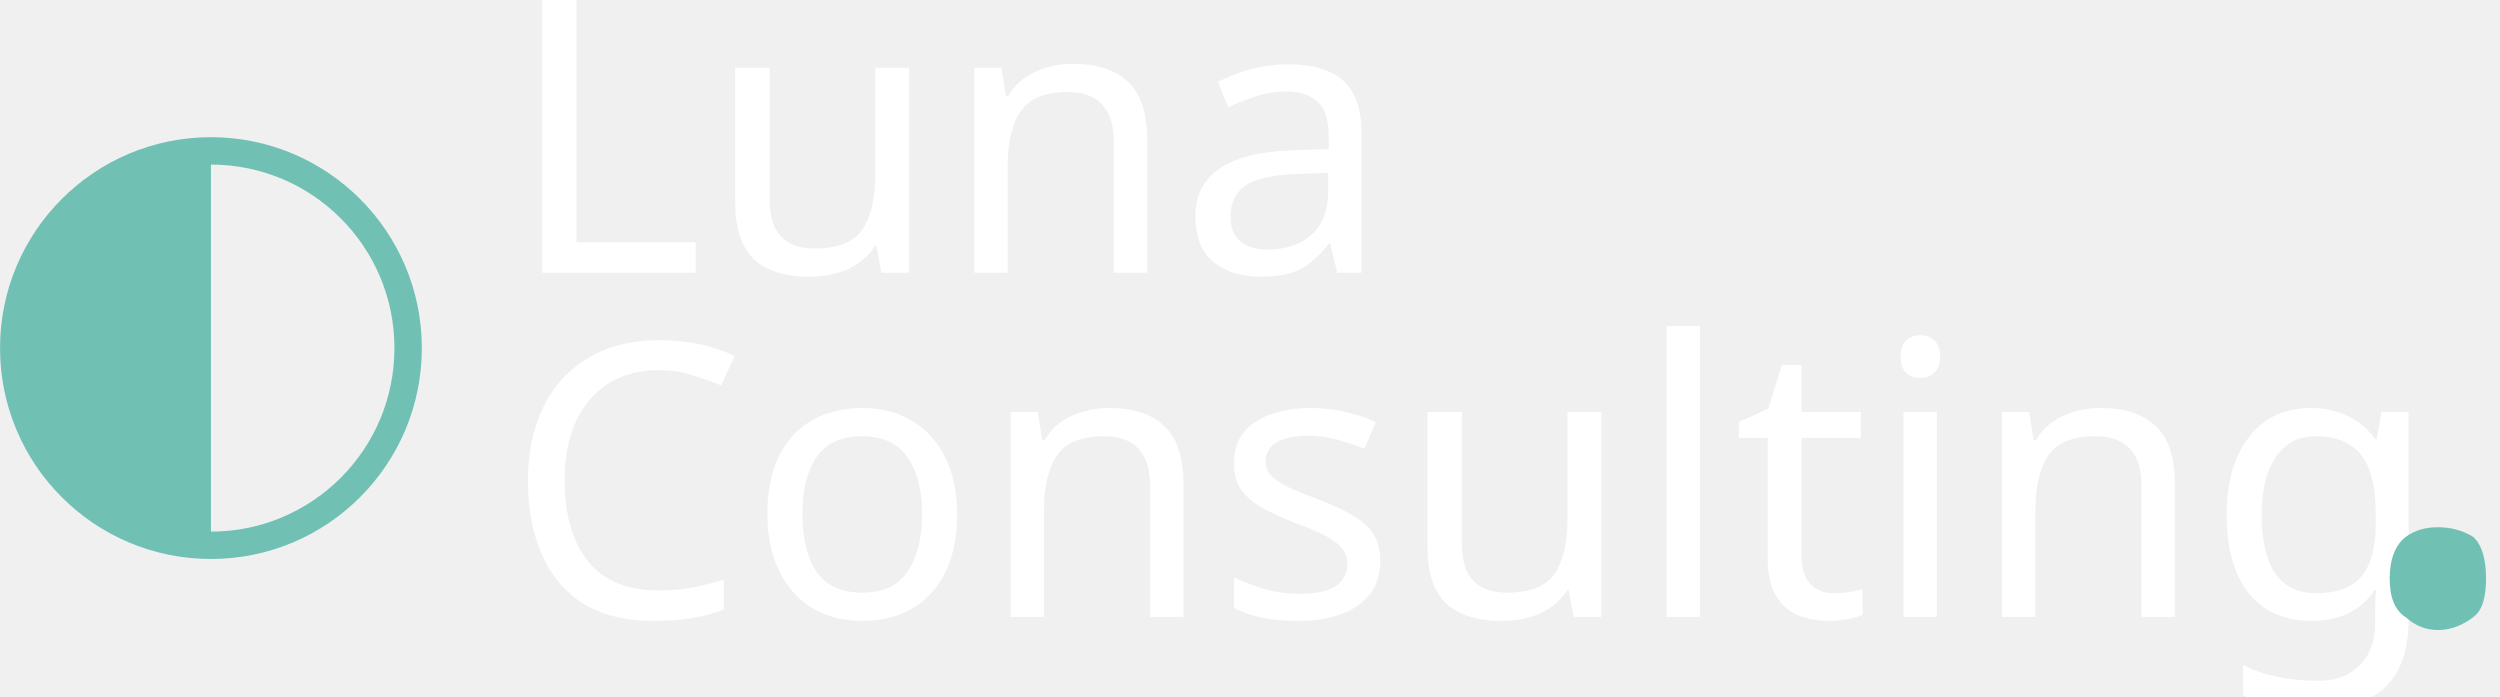
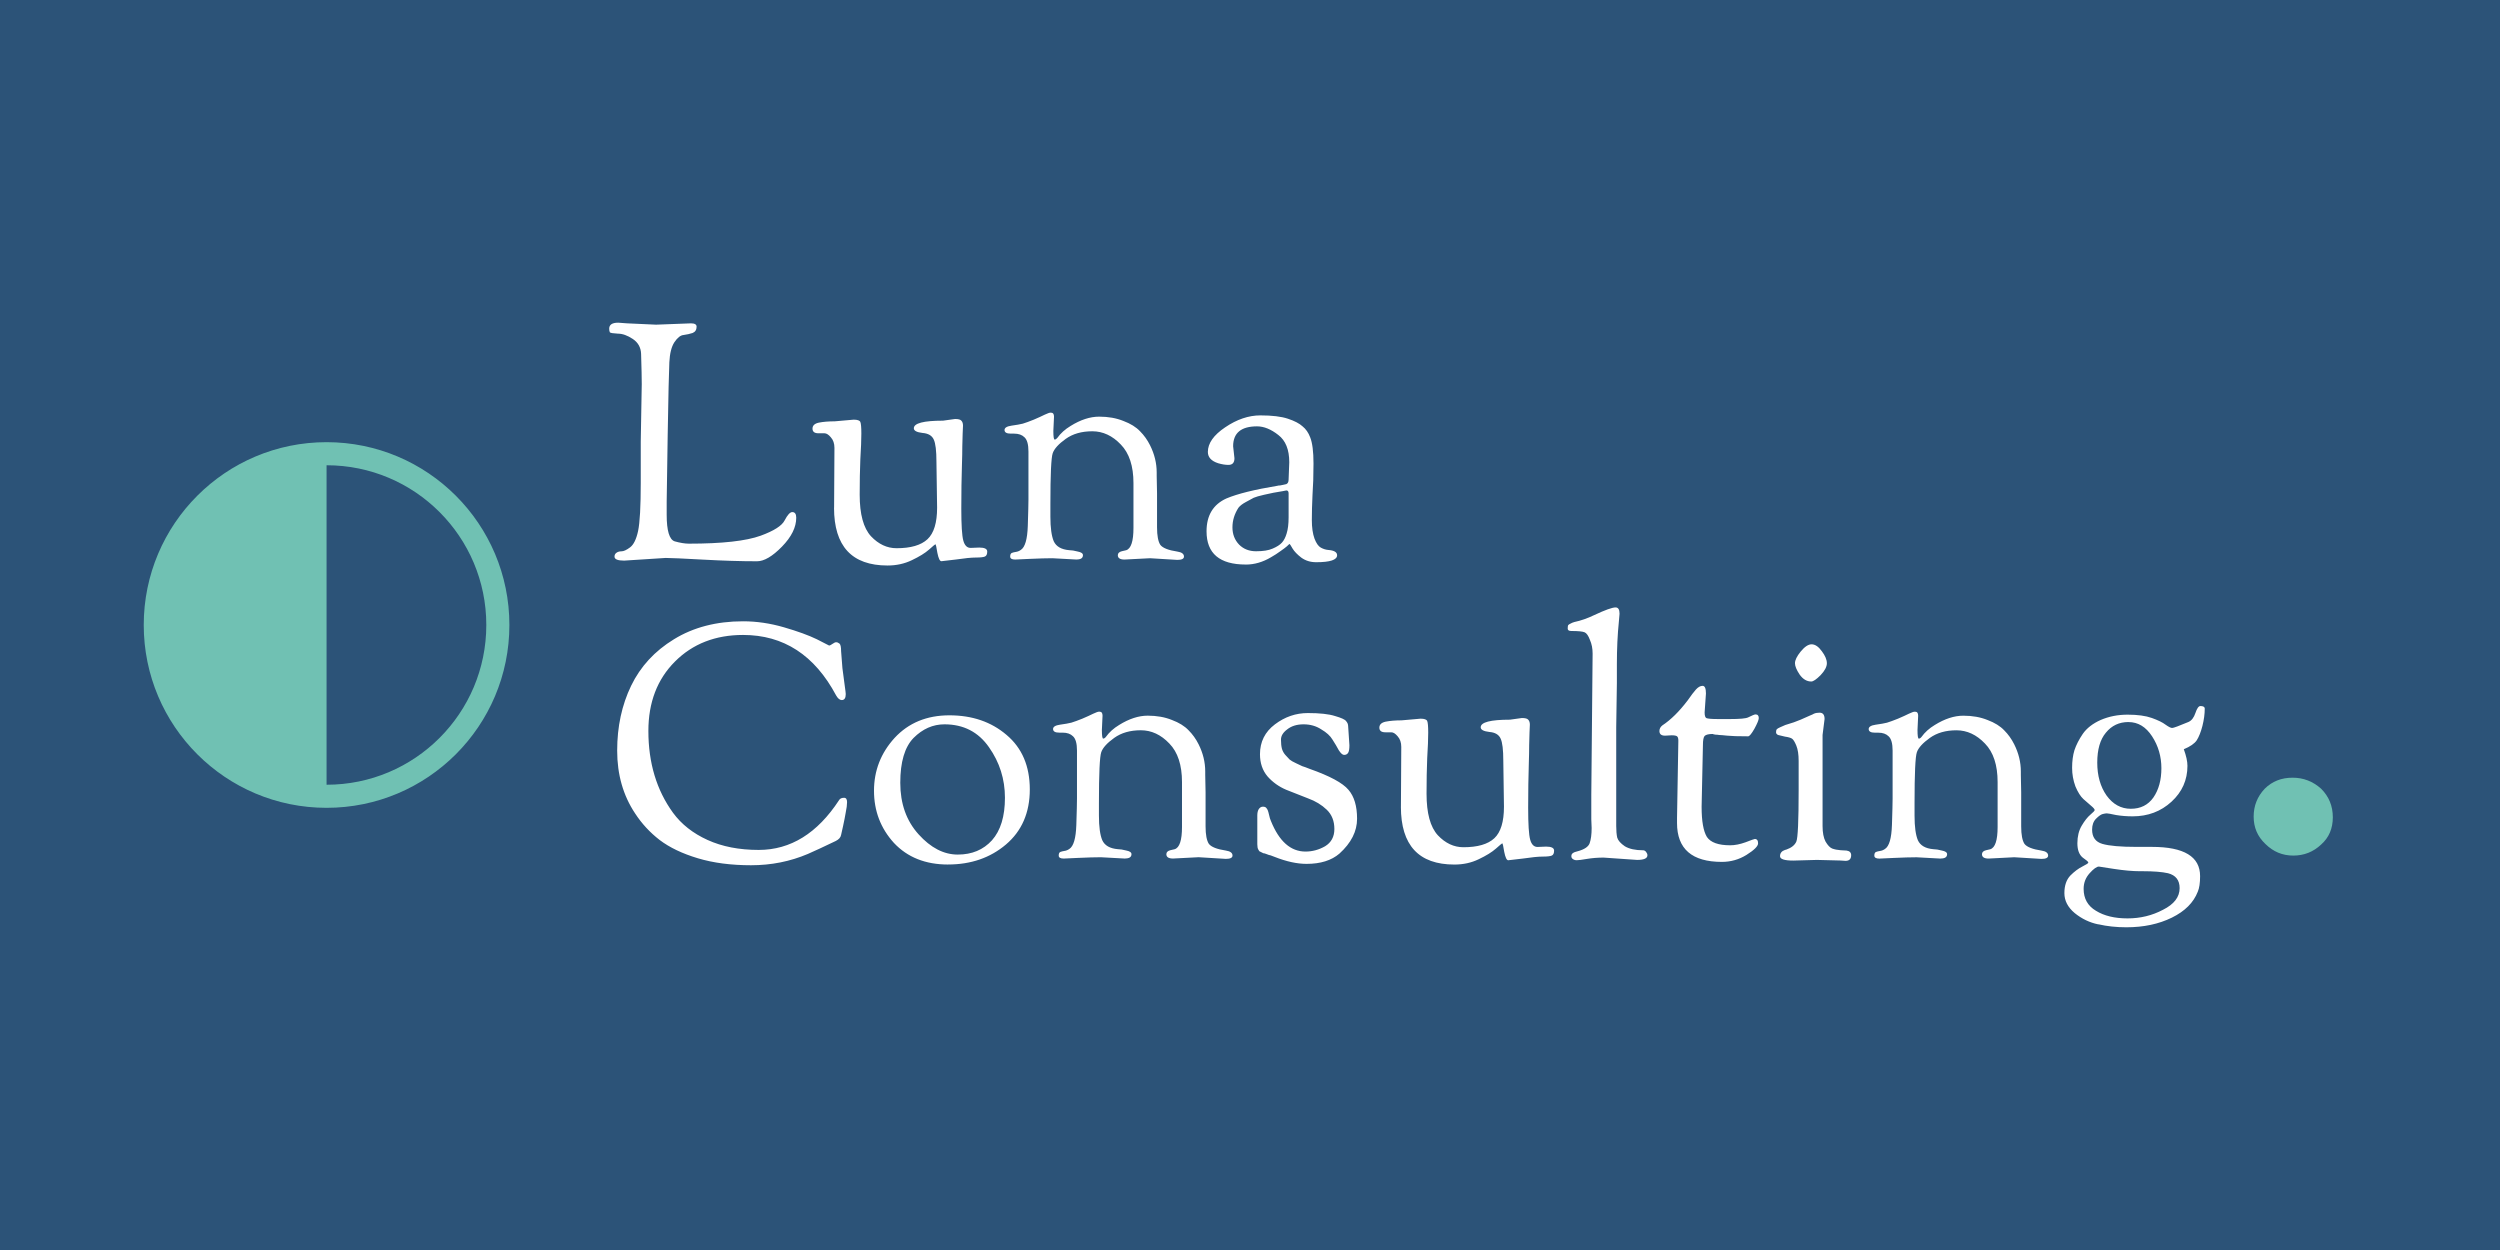
- <svg xmlns="http://www.w3.org/2000/svg" width="47.045mm" height="13.101mm" viewBox="0 0 69.167 19.262" version="1.1" id="svg1" xml:space="preserve">
+ <svg xmlns="http://www.w3.org/2000/svg" width="1024" height="512" viewBox="0 0 398.335 199.168" version="1.1" id="svg1" xml:space="preserve">
  <defs id="defs1">
    <clipPath id="moon-clip">
      <circle cx="12" cy="12" r="9" id="circle2-7" />
    </clipPath>
  </defs>
-   <g id="layer1" transform="translate(-350.8461,-279.6562)" style="display:inline">
-     <g id="g5" transform="translate(208.8462,-265.4459)">
-       <text xml:space="preserve" style="font-size:10.583px;line-height:0.9;font-family:'Sorts Mill Goudy';-inkscape-font-specification:'Sorts Mill Goudy';text-align:start;writing-mode:lr-tb;direction:ltr;text-anchor:start;fill:#ffffff;fill-opacity:1;stroke-width:0.265;stroke-opacity:0" x="155.965" y="552.648" id="text1">
-         <tspan id="tspan1" style="font-size:10.583px;line-height:0.9;fill:#ffffff;fill-opacity:1;stroke-width:0.265" x="155.965" y="552.648">Luna  </tspan>
-         <tspan style="font-size:10.583px;line-height:0.9;fill:#ffffff;fill-opacity:1;stroke-width:0.265" x="155.965" y="562.173" id="tspan2">Consulting</tspan>
-       </text>
-       <text xml:space="preserve" style="font-style:normal;font-variant:normal;font-weight:normal;font-stretch:normal;font-size:3.721px;font-family:'Goudy Bookletter 1911';-inkscape-font-specification:'Goudy Bookletter 1911, ';text-align:start;writing-mode:lr-tb;direction:ltr;text-anchor:start;white-space:pre;inline-size:27.875;display:inline;fill:#70c1b3;fill-opacity:1;stroke-width:0.262;stroke-opacity:0" x="401.557" y="618.857" id="text5" transform="matrix(-5.688889,0,0,-5.688889,2496.715,4080.556)">
-         <tspan x="401.557" y="618.857" id="tspan3">.</tspan>
-       </text>
-     </g>
-     <g id="g3" transform="matrix(0.6062326,0,0,0.6062326,349.4063,282.0122)">
-       <circle cx="12" cy="12" r="9" fill="none" stroke="currentColor" stroke-width="1.25" id="circle1-1" style="display:inline;fill:none;fill-opacity:1;stroke:#70c1b3;stroke-opacity:1" />
-       <rect x="3" y="3" width="9" height="18" fill="currentColor" clip-path="url(#moon-clip)" id="rect1" style="display:inline;fill:#70c1b3;fill-opacity:1;stroke:none;stroke-opacity:1" />
+   <rect style="display:inline;fill:#2c5378;stroke-width:1.183" id="rect4" width="398.335" height="199.168" x="344.493" y="270.486" transform="translate(-344.4932,-270.4862)" />
+   <g id="layer1" transform="translate(-344.4932,-270.4862)" style="display:inline">
+     <g id="g4" style="display:inline;stroke-width:0.735;stroke-dasharray:none" transform="matrix(5.00196,0,0,5.00196,-1384.272,-1076.932)">
+       <g id="g5" transform="translate(208.8462,-265.4459)" style="stroke-width:0.735;stroke-dasharray:none">
+         <g id="text1" style="font-size:10.583px;line-height:0.9;font-family:'Sorts Mill Goudy';-inkscape-font-specification:'Sorts Mill Goudy';fill:#ffffff;stroke-opacity:0" aria-label="Luna  &#10;Consulting">
+           <path d="m 157.182,548.891 0.032,-1.831 q 0,-0.286 -0.021,-0.963 -0.011,-0.307 -0.265,-0.476 -0.254,-0.169 -0.476,-0.169 -0.222,-0.011 -0.254,-0.042 -0.021,-0.042 -0.021,-0.116 0,-0.191 0.286,-0.191 l 0.286,0.021 0.921,0.042 1.111,-0.042 q 0.18,0 0.18,0.106 0,0.148 -0.127,0.201 -0.127,0.042 -0.286,0.064 -0.148,0.011 -0.296,0.233 -0.138,0.212 -0.159,0.635 -0.021,0.423 -0.053,2.318 -0.032,1.894 -0.032,2.117 v 0.423 q 0,0.762 0.254,0.847 0.265,0.074 0.455,0.074 1.587,0 2.286,-0.254 0.635,-0.233 0.762,-0.487 0.138,-0.265 0.243,-0.265 0.127,0 0.127,0.18 0,0.455 -0.455,0.921 -0.455,0.466 -0.794,0.466 -0.762,0 -1.725,-0.053 -0.953,-0.053 -1.185,-0.053 l -1.323,0.085 q -0.307,0 -0.307,-0.127 0,-0.074 0.053,-0.116 0.064,-0.053 0.169,-0.053 0.106,0 0.275,-0.127 0.169,-0.127 0.254,-0.519 0.085,-0.402 0.085,-1.535 z m 6.159,2.106 0.011,-1.905 q 0,-0.212 -0.116,-0.339 -0.106,-0.127 -0.201,-0.127 h -0.191 q -0.191,0 -0.191,-0.148 0,-0.148 0.201,-0.191 0.212,-0.042 0.508,-0.042 l 0.603,-0.053 q 0.18,0 0.212,0.074 0.032,0.074 0.032,0.37 0,0.296 -0.032,0.815 -0.021,0.508 -0.021,1.132 0,0.931 0.36,1.323 0.36,0.381 0.815,0.381 0.677,0 0.984,-0.286 0.307,-0.286 0.307,-1.005 l -0.021,-1.46 q 0,-0.529 -0.085,-0.709 -0.085,-0.191 -0.36,-0.212 -0.275,-0.032 -0.275,-0.148 0,-0.243 0.931,-0.243 l 0.381,-0.053 q 0.159,0 0.201,0.053 0.053,0.053 0.053,0.159 0,0.095 -0.011,0.254 0,0.148 -0.011,0.402 0,0.254 -0.011,0.571 -0.021,0.635 -0.021,1.418 0,0.783 0.064,1.016 0.064,0.233 0.233,0.233 l 0.275,-0.011 q 0.254,0 0.254,0.127 0,0.127 -0.074,0.159 -0.074,0.032 -0.286,0.032 -0.212,0 -0.646,0.064 -0.423,0.053 -0.455,0.053 -0.074,0 -0.127,-0.265 -0.042,-0.275 -0.064,-0.275 -0.011,0 -0.201,0.169 -0.191,0.169 -0.55,0.339 -0.349,0.169 -0.773,0.169 -1.704,0 -1.704,-1.841 z m 7.726,1.651 -0.773,-0.042 q -0.275,0 -0.73,0.021 l -0.455,0.021 q -0.159,0 -0.159,-0.095 0,-0.095 0.053,-0.116 0.053,-0.021 0.127,-0.032 0.085,-0.011 0.159,-0.064 0.201,-0.127 0.222,-0.762 0.021,-0.646 0.021,-0.847 v -1.524 q 0,-0.339 -0.127,-0.455 -0.116,-0.116 -0.328,-0.116 h -0.106 q -0.201,0 -0.201,-0.116 0,-0.106 0.222,-0.138 0.233,-0.032 0.36,-0.064 0.138,-0.042 0.349,-0.127 0.222,-0.095 0.349,-0.159 0.138,-0.064 0.18,-0.064 h 0.021 q 0.095,0 0.095,0.127 l -0.021,0.455 q 0,0.275 0.042,0.275 0.042,0 0.085,-0.053 0.159,-0.222 0.423,-0.381 0.476,-0.296 0.91,-0.296 0.434,0 0.773,0.138 0.339,0.127 0.529,0.328 0.191,0.191 0.318,0.445 0.212,0.423 0.212,0.868 v 0.106 l 0.011,0.561 v 1.079 q 0,0.402 0.106,0.561 0.116,0.148 0.54,0.212 0.212,0.032 0.212,0.159 0,0.106 -0.212,0.106 l -0.868,-0.053 -0.815,0.042 q -0.212,0 -0.212,-0.138 0,-0.095 0.127,-0.127 l 0.138,-0.032 q 0.233,-0.074 0.233,-0.709 v -1.429 q 0,-0.815 -0.402,-1.228 -0.402,-0.423 -0.91,-0.423 -0.508,0 -0.847,0.243 -0.339,0.243 -0.413,0.455 -0.074,0.212 -0.074,1.619 v 0.402 q 0,0.529 0.106,0.783 0.116,0.254 0.497,0.286 0.106,0 0.265,0.042 0.169,0.032 0.169,0.116 0,0.138 -0.201,0.138 z m 5.387,0.159 q -1.249,0 -1.249,-1.058 0,-0.762 0.635,-1.048 0.529,-0.222 1.619,-0.402 0.032,-0.011 0.085,-0.011 0.053,-0.011 0.106,-0.021 0.064,-0.011 0.095,-0.021 0.074,-0.032 0.074,-0.148 l 0.021,-0.55 q 0,-0.603 -0.349,-0.868 -0.349,-0.275 -0.677,-0.275 -0.762,0 -0.762,0.635 l 0.042,0.381 q 0,0.212 -0.191,0.212 -0.148,0 -0.328,-0.053 -0.328,-0.106 -0.328,-0.36 0,-0.413 0.55,-0.783 0.561,-0.381 1.122,-0.381 0.561,0 0.878,0.106 0.318,0.106 0.466,0.243 0.159,0.127 0.243,0.349 0.106,0.265 0.106,0.836 0,0.561 -0.032,1.005 -0.021,0.434 -0.021,0.794 0,0.36 0.085,0.593 0.085,0.222 0.201,0.286 0.116,0.064 0.233,0.074 0.286,0.021 0.286,0.169 0,0.222 -0.667,0.222 -0.275,0 -0.476,-0.148 -0.191,-0.148 -0.275,-0.286 -0.085,-0.148 -0.095,-0.148 -0.011,0 -0.085,0.074 -0.074,0.064 -0.212,0.159 -0.127,0.095 -0.296,0.191 -0.392,0.233 -0.804,0.233 z m 1.291,-2.36 -0.106,0.021 q -0.243,0.042 -0.307,0.053 -0.064,0.011 -0.296,0.064 -0.233,0.053 -0.328,0.095 -0.085,0.042 -0.254,0.138 -0.159,0.085 -0.233,0.18 -0.191,0.296 -0.191,0.624 0,0.328 0.212,0.55 0.212,0.212 0.54,0.212 0.339,0 0.529,-0.085 0.201,-0.085 0.296,-0.191 0.095,-0.106 0.148,-0.286 0.064,-0.201 0.064,-0.519 v -0.762 q 0,-0.095 -0.074,-0.095 z" id="path1" />
+           <path d="m 156.431,558.733 q 0,-1.143 0.444,-2.064 0.445,-0.921 1.365,-1.482 0.931,-0.572 2.201,-0.572 0.646,0 1.302,0.191 0.656,0.191 1.048,0.381 l 0.392,0.201 q 0.032,0 0.106,-0.053 0.074,-0.053 0.116,-0.053 0.053,0 0.106,0.042 0.053,0.042 0.053,0.243 0.011,0.191 0.042,0.54 0.042,0.339 0.074,0.561 0.032,0.222 0.032,0.265 0,0.191 -0.127,0.191 -0.095,0 -0.18,-0.148 -1.027,-1.926 -2.963,-1.926 -1.323,0 -2.17,0.847 -0.847,0.847 -0.847,2.212 0,1.524 0.783,2.603 0.402,0.55 1.101,0.868 0.699,0.318 1.63,0.318 1.524,0 2.561,-1.587 0.042,-0.074 0.159,-0.074 0.095,0 0.095,0.138 0,0.127 -0.042,0.328 -0.032,0.191 -0.085,0.434 -0.053,0.233 -0.064,0.286 -0.021,0.116 -0.169,0.19 -0.572,0.275 -0.889,0.413 -0.847,0.36 -1.81,0.36 -0.952,0 -1.693,-0.222 -0.741,-0.222 -1.217,-0.582 -0.466,-0.36 -0.783,-0.847 -0.571,-0.857 -0.571,-2 z m 10.541,3.63 q -1.079,0 -1.725,-0.688 -0.635,-0.698 -0.635,-1.662 0,-0.963 0.656,-1.683 0.667,-0.72 1.746,-0.72 1.09,0 1.82,0.624 0.741,0.624 0.741,1.736 0,1.111 -0.762,1.757 -0.751,0.635 -1.841,0.635 z m -0.116,-4.466 q -0.55,0 -0.984,0.434 -0.423,0.434 -0.423,1.429 0,0.995 0.582,1.64 0.582,0.646 1.249,0.646 0.677,0 1.09,-0.455 0.413,-0.466 0.413,-1.355 0,-0.889 -0.508,-1.609 -0.508,-0.73 -1.418,-0.73 z m 5.757,4.276 -0.773,-0.042 q -0.275,0 -0.73,0.021 l -0.455,0.021 q -0.159,0 -0.159,-0.095 0,-0.095 0.053,-0.116 0.053,-0.021 0.127,-0.032 0.085,-0.011 0.159,-0.064 0.201,-0.127 0.222,-0.762 0.021,-0.646 0.021,-0.847 v -1.524 q 0,-0.339 -0.127,-0.455 -0.116,-0.116 -0.328,-0.116 h -0.106 q -0.201,0 -0.201,-0.116 0,-0.106 0.222,-0.138 0.233,-0.032 0.36,-0.064 0.138,-0.042 0.349,-0.127 0.222,-0.095 0.349,-0.159 0.138,-0.064 0.18,-0.064 h 0.021 q 0.095,0 0.095,0.127 l -0.021,0.455 q 0,0.275 0.042,0.275 0.042,0 0.085,-0.053 0.159,-0.222 0.423,-0.381 0.476,-0.296 0.91,-0.296 0.434,0 0.773,0.138 0.339,0.127 0.529,0.328 0.191,0.191 0.318,0.444 0.212,0.423 0.212,0.868 v 0.106 l 0.011,0.561 v 1.079 q 0,0.402 0.106,0.561 0.116,0.148 0.54,0.212 0.212,0.032 0.212,0.159 0,0.106 -0.212,0.106 l -0.868,-0.053 -0.815,0.042 q -0.212,0 -0.212,-0.138 0,-0.095 0.127,-0.127 l 0.138,-0.032 q 0.233,-0.074 0.233,-0.709 v -1.429 q 0,-0.815 -0.402,-1.228 -0.402,-0.423 -0.91,-0.423 -0.508,0 -0.847,0.243 -0.339,0.243 -0.413,0.455 -0.074,0.212 -0.074,1.619 v 0.402 q 0,0.529 0.106,0.783 0.116,0.254 0.497,0.286 0.106,0 0.265,0.042 0.169,0.032 0.169,0.116 0,0.138 -0.201,0.138 z m 7.101,-4.244 0.042,0.635 q 0,0.18 -0.042,0.243 -0.042,0.064 -0.127,0.064 -0.074,0 -0.169,-0.148 -0.085,-0.159 -0.201,-0.339 -0.106,-0.18 -0.36,-0.328 -0.243,-0.159 -0.561,-0.159 -0.318,0 -0.519,0.159 -0.201,0.148 -0.201,0.328 0,0.18 0.032,0.296 0.032,0.106 0.106,0.191 0.085,0.085 0.138,0.148 0.064,0.053 0.201,0.116 0.138,0.064 0.201,0.095 0.074,0.021 0.233,0.085 0.963,0.339 1.238,0.667 0.275,0.318 0.275,0.921 0,0.603 -0.561,1.111 -0.381,0.328 -1.048,0.328 -0.455,0 -1.016,-0.222 -0.159,-0.064 -0.191,-0.064 -0.021,-0.011 -0.085,-0.032 -0.053,-0.021 -0.085,-0.021 -0.021,-0.011 -0.064,-0.032 -0.042,-0.021 -0.064,-0.032 -0.011,-0.021 -0.032,-0.053 -0.032,-0.053 -0.032,-0.169 v -0.921 q 0,-0.116 0.042,-0.191 0.053,-0.085 0.138,-0.085 0.085,0 0.116,0.053 0.042,0.042 0.074,0.191 0.032,0.148 0.064,0.212 0.392,0.974 1.101,0.974 0.328,0 0.624,-0.169 0.296,-0.18 0.296,-0.55 0,-0.381 -0.243,-0.614 -0.243,-0.233 -0.593,-0.36 -0.349,-0.138 -0.698,-0.275 -0.349,-0.148 -0.593,-0.423 -0.243,-0.286 -0.243,-0.709 0,-0.593 0.476,-0.952 0.476,-0.36 1.048,-0.36 0.572,0 0.868,0.095 0.296,0.085 0.349,0.159 0.064,0.074 0.064,0.138 z m 1.683,2.593 0.011,-1.905 q 0,-0.212 -0.116,-0.339 -0.106,-0.127 -0.201,-0.127 h -0.19 q -0.191,0 -0.191,-0.148 0,-0.148 0.201,-0.191 0.212,-0.042 0.508,-0.042 l 0.603,-0.053 q 0.18,0 0.212,0.074 0.032,0.074 0.032,0.37 0,0.296 -0.032,0.815 -0.021,0.508 -0.021,1.132 0,0.931 0.36,1.323 0.36,0.381 0.815,0.381 0.677,0 0.984,-0.286 0.307,-0.286 0.307,-1.005 l -0.021,-1.46 q 0,-0.529 -0.085,-0.709 -0.085,-0.191 -0.36,-0.212 -0.275,-0.032 -0.275,-0.148 0,-0.243 0.931,-0.243 l 0.381,-0.053 q 0.159,0 0.201,0.053 0.053,0.053 0.053,0.159 0,0.095 -0.011,0.254 0,0.148 -0.011,0.402 0,0.254 -0.011,0.572 -0.021,0.635 -0.021,1.418 0,0.783 0.064,1.016 0.064,0.233 0.233,0.233 l 0.275,-0.011 q 0.254,0 0.254,0.127 0,0.127 -0.074,0.159 -0.074,0.032 -0.286,0.032 -0.212,0 -0.646,0.064 -0.423,0.053 -0.455,0.053 -0.074,0 -0.127,-0.265 -0.042,-0.275 -0.064,-0.275 -0.011,0 -0.201,0.169 -0.191,0.169 -0.55,0.339 -0.349,0.169 -0.773,0.169 -1.704,0 -1.704,-1.841 z m 6.064,-0.381 0.042,-4.498 q 0,-0.243 -0.085,-0.434 -0.074,-0.201 -0.169,-0.243 -0.095,-0.042 -0.423,-0.042 -0.116,0 -0.116,-0.074 0,-0.074 0.011,-0.106 0.021,-0.032 0.074,-0.053 0.053,-0.032 0.127,-0.053 0.307,-0.064 0.635,-0.222 0.519,-0.243 0.677,-0.243 0.127,0 0.127,0.201 0,0.042 -0.021,0.243 -0.064,0.624 -0.064,1.365 v 0.593 l -0.021,1.408 v 3.154 q 0,0.222 0.032,0.37 0.042,0.138 0.243,0.275 0.212,0.127 0.582,0.127 0.053,0 0.095,0.053 0.042,0.053 0.042,0.106 0,0.148 -0.328,0.148 l -1.069,-0.074 q -0.275,0 -0.529,0.042 -0.243,0.042 -0.328,0.042 -0.074,0 -0.127,-0.042 -0.042,-0.032 -0.042,-0.085 0,-0.064 0.042,-0.095 0.053,-0.042 0.159,-0.064 0.318,-0.085 0.381,-0.254 0.064,-0.18 0.064,-0.487 l -0.011,-0.275 z m 2.551,-1.894 -0.201,0.011 q -0.18,0 -0.18,-0.148 0,-0.106 0.095,-0.18 0.402,-0.265 0.804,-0.794 0.169,-0.243 0.265,-0.349 0.106,-0.116 0.212,-0.116 0.106,0 0.106,0.243 0,0 -0.042,0.603 0,0.148 0.053,0.18 0.064,0.032 0.381,0.032 h 0.37 q 0.476,0 0.582,-0.053 0.191,-0.095 0.233,-0.095 0.106,0 0.106,0.116 0,0.085 -0.138,0.339 -0.138,0.243 -0.201,0.243 -0.476,0 -0.667,-0.021 -0.191,-0.021 -0.254,-0.021 -0.064,-0.011 -0.116,-0.011 -0.042,-0.011 -0.064,-0.011 l -0.021,-0.011 q -0.201,0 -0.265,0.064 -0.053,0.064 -0.053,0.286 l -0.042,1.968 q 0,0.688 0.169,0.963 0.18,0.265 0.741,0.265 0.222,0 0.487,-0.095 0.275,-0.106 0.296,-0.106 0.106,0 0.106,0.138 0,0.138 -0.37,0.37 -0.36,0.222 -0.783,0.222 -1.429,0 -1.429,-1.238 v -0.159 l 0.042,-2.466 q 0,-0.106 -0.042,-0.138 -0.042,-0.032 -0.18,-0.032 z m 4.635,3.969 -0.751,0.021 q -0.423,0 -0.423,-0.138 0,-0.148 0.159,-0.201 0.011,0 0.042,-0.011 0.243,-0.085 0.318,-0.254 0.074,-0.169 0.074,-1.64 v -0.931 q 0,-0.307 -0.074,-0.487 -0.074,-0.18 -0.138,-0.222 -0.064,-0.042 -0.222,-0.064 -0.148,-0.032 -0.222,-0.053 -0.064,-0.032 -0.064,-0.085 0,-0.064 0.021,-0.095 0.032,-0.032 0.106,-0.064 0.085,-0.042 0.169,-0.074 0.296,-0.085 0.487,-0.169 0.191,-0.085 0.286,-0.127 0.106,-0.042 0.138,-0.064 0.074,-0.032 0.18,-0.032 0.159,0 0.159,0.201 l -0.064,0.508 v 2.9 q 0,0.318 0.095,0.497 0.106,0.18 0.212,0.222 0.116,0.042 0.265,0.053 0.148,0.011 0.191,0.011 0.148,0.021 0.148,0.148 0,0.18 -0.18,0.18 l -0.159,-0.011 z m -0.18,-5.683 q -0.212,0 -0.37,-0.222 -0.148,-0.222 -0.148,-0.36 0,-0.148 0.18,-0.37 0.191,-0.233 0.349,-0.233 0.169,0 0.328,0.222 0.159,0.212 0.159,0.381 0,0.169 -0.201,0.381 -0.201,0.201 -0.296,0.201 z m 4.127,5.641 -0.773,-0.042 q -0.275,0 -0.73,0.021 l -0.455,0.021 q -0.159,0 -0.159,-0.095 0,-0.095 0.053,-0.116 0.053,-0.021 0.127,-0.032 0.085,-0.011 0.159,-0.064 0.201,-0.127 0.222,-0.762 0.021,-0.646 0.021,-0.847 v -1.524 q 0,-0.339 -0.127,-0.455 -0.116,-0.116 -0.328,-0.116 h -0.106 q -0.201,0 -0.201,-0.116 0,-0.106 0.222,-0.138 0.233,-0.032 0.36,-0.064 0.138,-0.042 0.349,-0.127 0.222,-0.095 0.349,-0.159 0.138,-0.064 0.18,-0.064 h 0.021 q 0.095,0 0.095,0.127 l -0.021,0.455 q 0,0.275 0.042,0.275 0.042,0 0.085,-0.053 0.159,-0.222 0.423,-0.381 0.476,-0.296 0.91,-0.296 0.434,0 0.773,0.138 0.339,0.127 0.529,0.328 0.191,0.191 0.318,0.444 0.212,0.423 0.212,0.868 v 0.106 l 0.011,0.561 v 1.079 q 0,0.402 0.106,0.561 0.116,0.148 0.54,0.212 0.212,0.032 0.212,0.159 0,0.106 -0.212,0.106 l -0.868,-0.053 -0.815,0.042 q -0.212,0 -0.212,-0.138 0,-0.095 0.127,-0.127 l 0.138,-0.032 q 0.233,-0.074 0.233,-0.709 v -1.429 q 0,-0.815 -0.402,-1.228 -0.402,-0.423 -0.91,-0.423 -0.508,0 -0.847,0.243 -0.339,0.243 -0.413,0.455 -0.074,0.212 -0.074,1.619 v 0.402 q 0,0.529 0.106,0.783 0.116,0.254 0.497,0.286 0.106,0 0.265,0.042 0.169,0.032 0.169,0.116 0,0.138 -0.201,0.138 z m 5.016,2.095 q -0.413,-0.085 -0.751,-0.36 -0.328,-0.275 -0.328,-0.635 0,-0.36 0.191,-0.561 0.191,-0.191 0.381,-0.286 0.191,-0.095 0.191,-0.127 0,-0.021 -0.053,-0.064 -0.053,-0.042 -0.127,-0.095 -0.169,-0.138 -0.169,-0.455 0,-0.328 0.138,-0.561 0.138,-0.233 0.275,-0.349 0.138,-0.116 0.138,-0.148 0,-0.042 -0.116,-0.138 -0.106,-0.095 -0.243,-0.212 -0.138,-0.127 -0.254,-0.402 -0.106,-0.286 -0.106,-0.593 0,-0.318 0.074,-0.561 0.085,-0.254 0.265,-0.519 0.191,-0.275 0.572,-0.445 0.392,-0.169 0.857,-0.169 0.476,0 0.773,0.106 0.296,0.106 0.434,0.212 0.148,0.106 0.212,0.106 0.064,0 0.519,-0.191 0.148,-0.064 0.222,-0.286 0.074,-0.222 0.159,-0.222 0.138,0 0.138,0.085 0,0.254 -0.074,0.55 -0.074,0.286 -0.18,0.455 -0.106,0.159 -0.413,0.286 0.116,0.318 0.116,0.529 0,0.677 -0.508,1.143 -0.508,0.466 -1.238,0.466 -0.275,0 -0.529,-0.042 -0.243,-0.053 -0.296,-0.053 -0.042,0 -0.127,0.021 -0.085,0.021 -0.212,0.148 -0.127,0.127 -0.127,0.349 0,0.36 0.328,0.455 0.328,0.095 1.09,0.095 h 0.487 q 1.535,0 1.535,0.931 0,0.328 -0.074,0.497 -0.201,0.519 -0.826,0.826 -0.624,0.307 -1.45,0.307 -0.476,0 -0.889,-0.095 z m -0.466,-1.132 q 0,0.466 0.392,0.699 0.392,0.243 1.005,0.243 0.614,0 1.132,-0.275 0.529,-0.265 0.529,-0.688 0,-0.381 -0.37,-0.476 -0.286,-0.064 -0.804,-0.064 h -0.095 q -0.339,0 -0.826,-0.074 l -0.476,-0.074 q -0.106,0 -0.296,0.212 -0.191,0.212 -0.191,0.497 z m 1.429,-5.313 q -0.445,0 -0.72,0.339 -0.275,0.328 -0.275,0.953 0,0.624 0.296,1.048 0.307,0.423 0.773,0.423 0.466,0 0.72,-0.36 0.254,-0.37 0.254,-0.931 0,-0.561 -0.296,-1.016 -0.296,-0.455 -0.751,-0.455 z" id="path2" />
+         </g>
+         <path d="m 210.71,561.726 q -0.372,0.352 -0.889,0.352 -0.517,0 -0.889,-0.372 -0.372,-0.352 -0.372,-0.868 0,-0.517 0.352,-0.889 0.352,-0.352 0.889,-0.352 0.517,0 0.909,0.352 0.372,0.372 0.372,0.909 0,0.538 -0.372,0.868 z" id="text5" style="font-size:3.721px;font-family:'Goudy Bookletter 1911';-inkscape-font-specification:'Goudy Bookletter 1911, ';white-space:pre;inline-size:27.875;fill:#70c1b3;stroke-width:0.735;stroke-opacity:0" aria-label="." />
+       </g>
+       <g id="g3" transform="matrix(0.6062326,0,0,0.6062326,348.7452,282.0122)" style="display:inline;stroke-width:1.213;stroke-dasharray:none">
+         <path id="circle1-1" style="display:inline;fill:none;stroke:#70c1b3" d="m 21,12 a 9,9 0 0 1 -9,9 9,9 0 0 1 -9,-9 9,9 0 0 1 9,-9 9,9 0 0 1 9,9 z" />
+         <path id="rect1" clip-path="url(#moon-clip)" style="display:inline;fill:#70c1b3" d="m 3,3 h 9 V 21 H 3 Z" />
+       </g>
    </g>
  </g>
  <mask id="waxing-mask">
    <rect width="512" height="512" fill="#000000" id="rect2" x="0" y="0" />
    <circle cx="256" cy="256" r="180" fill="#ffffff" id="circle2" />
    <rect x="256" y="76" width="180" height="360" fill="#000000" id="rect3" />
  </mask>
</svg>
